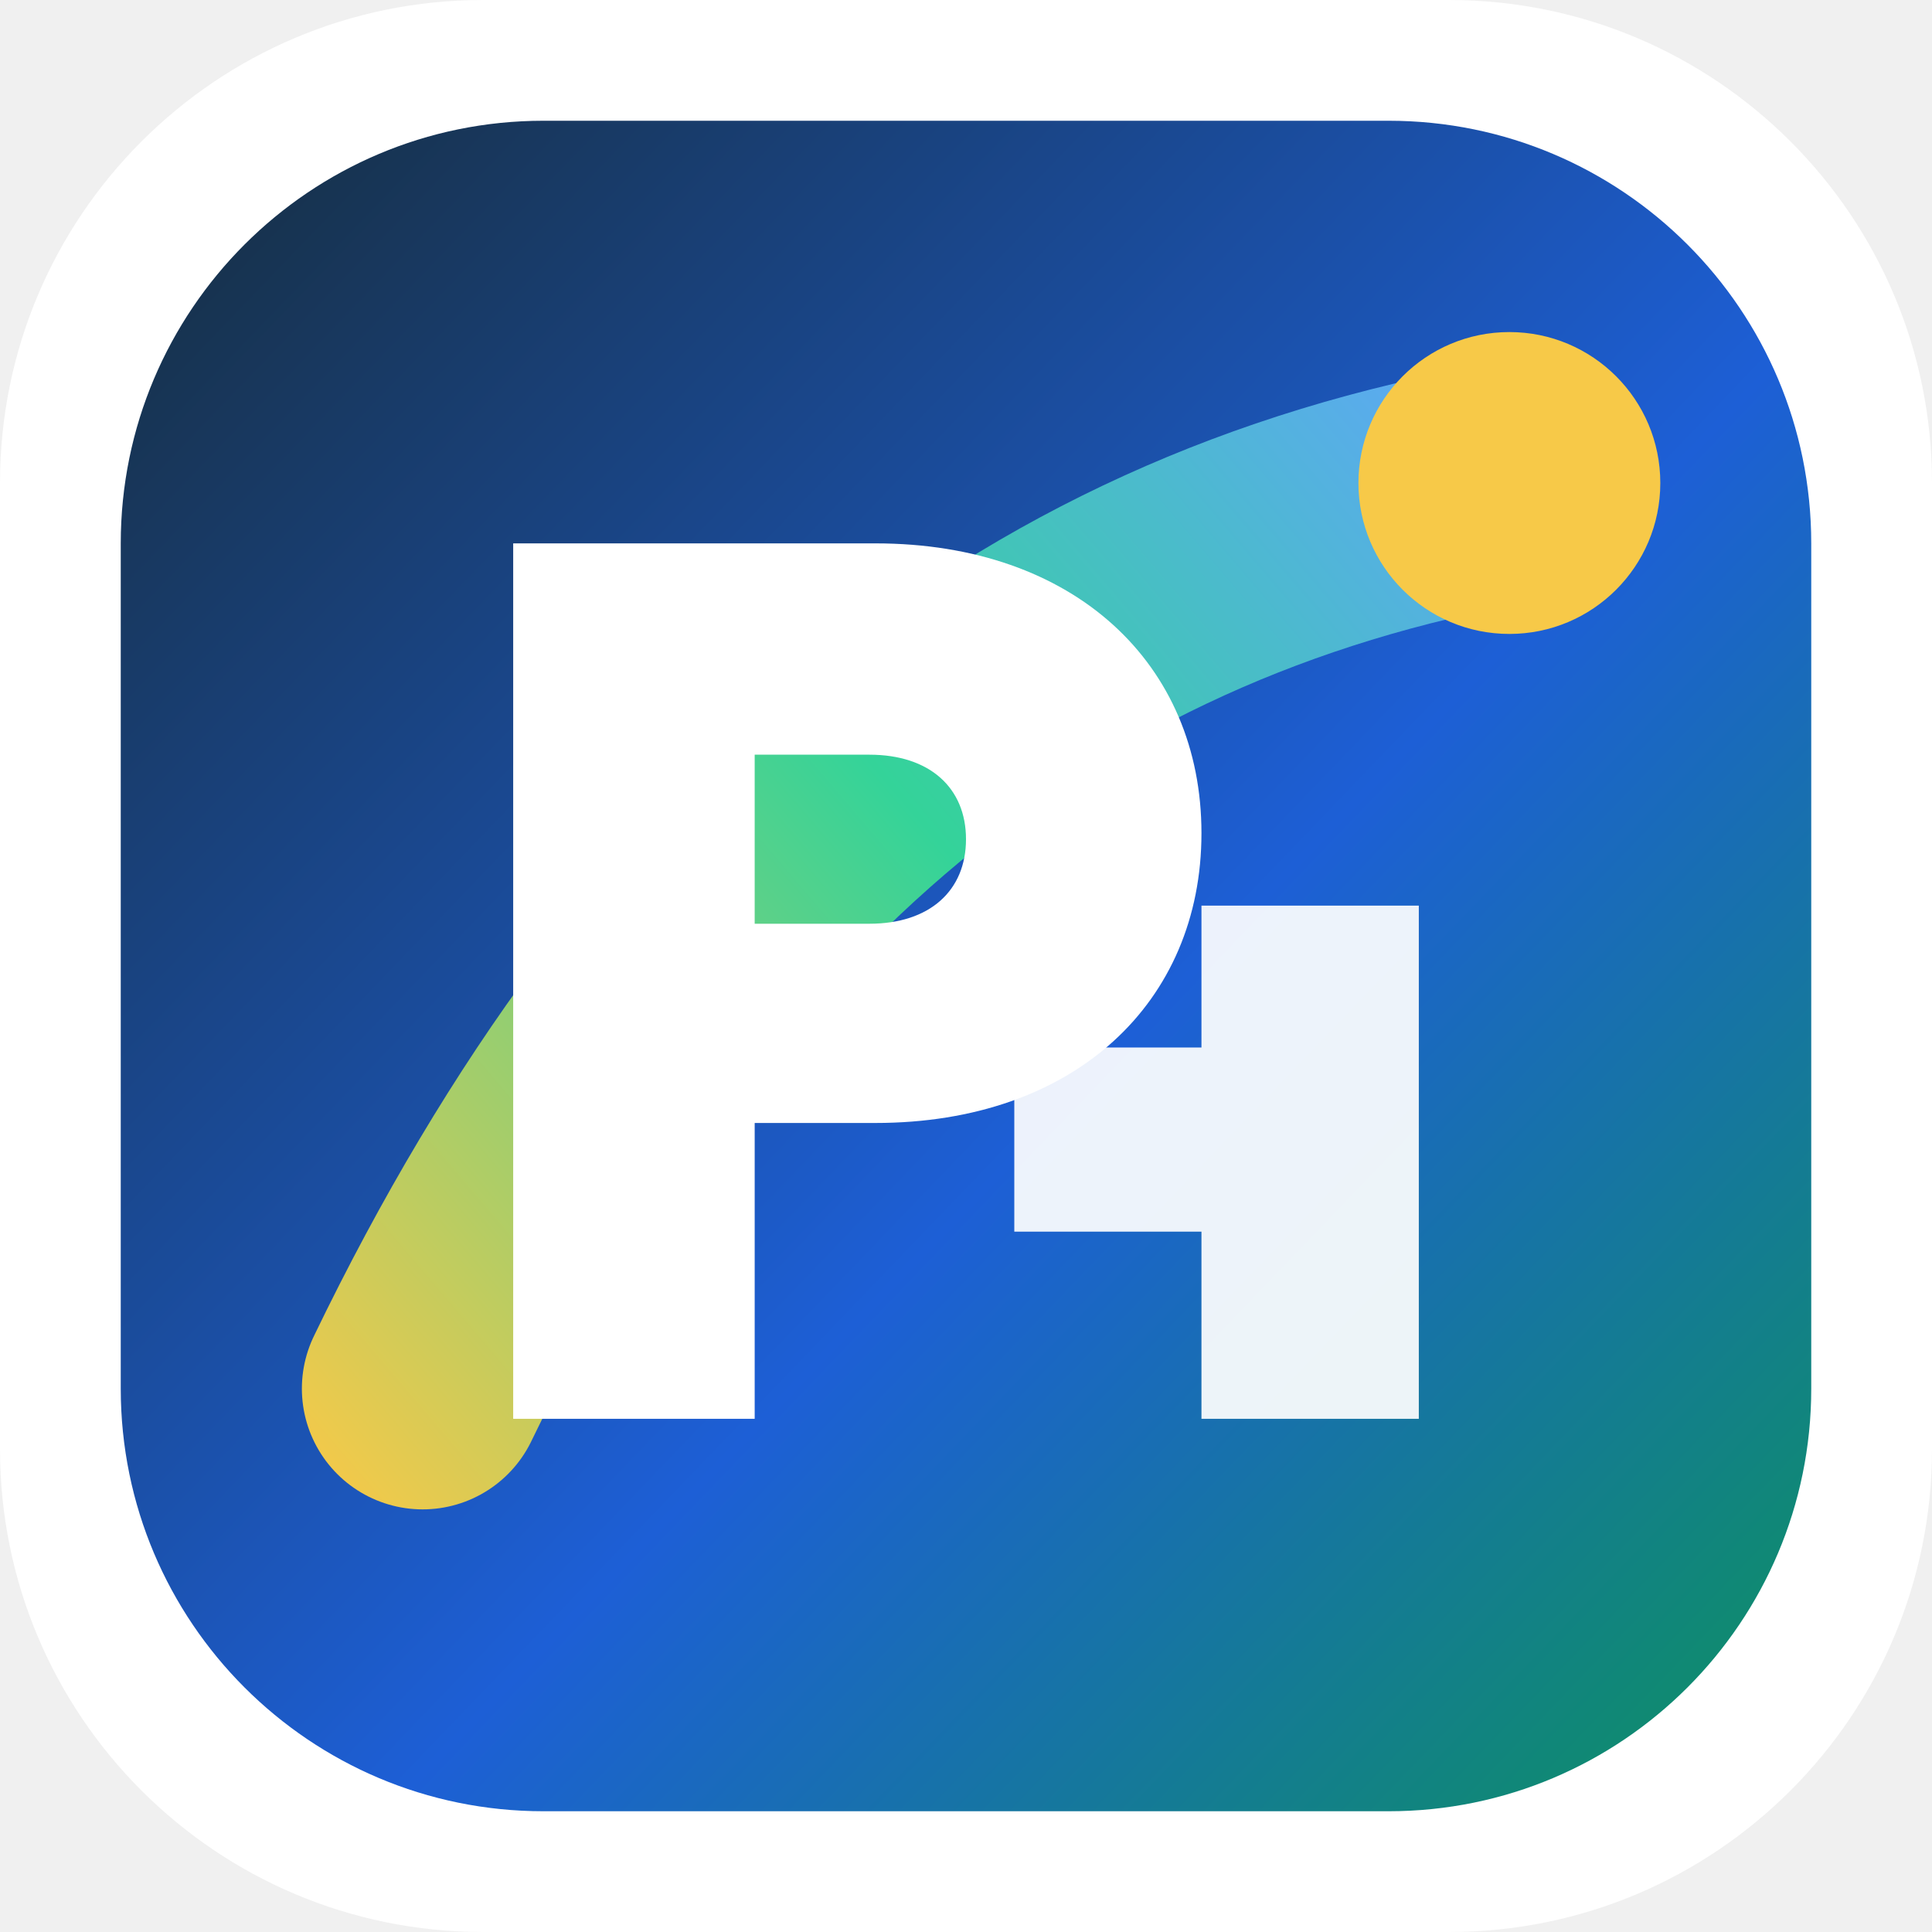
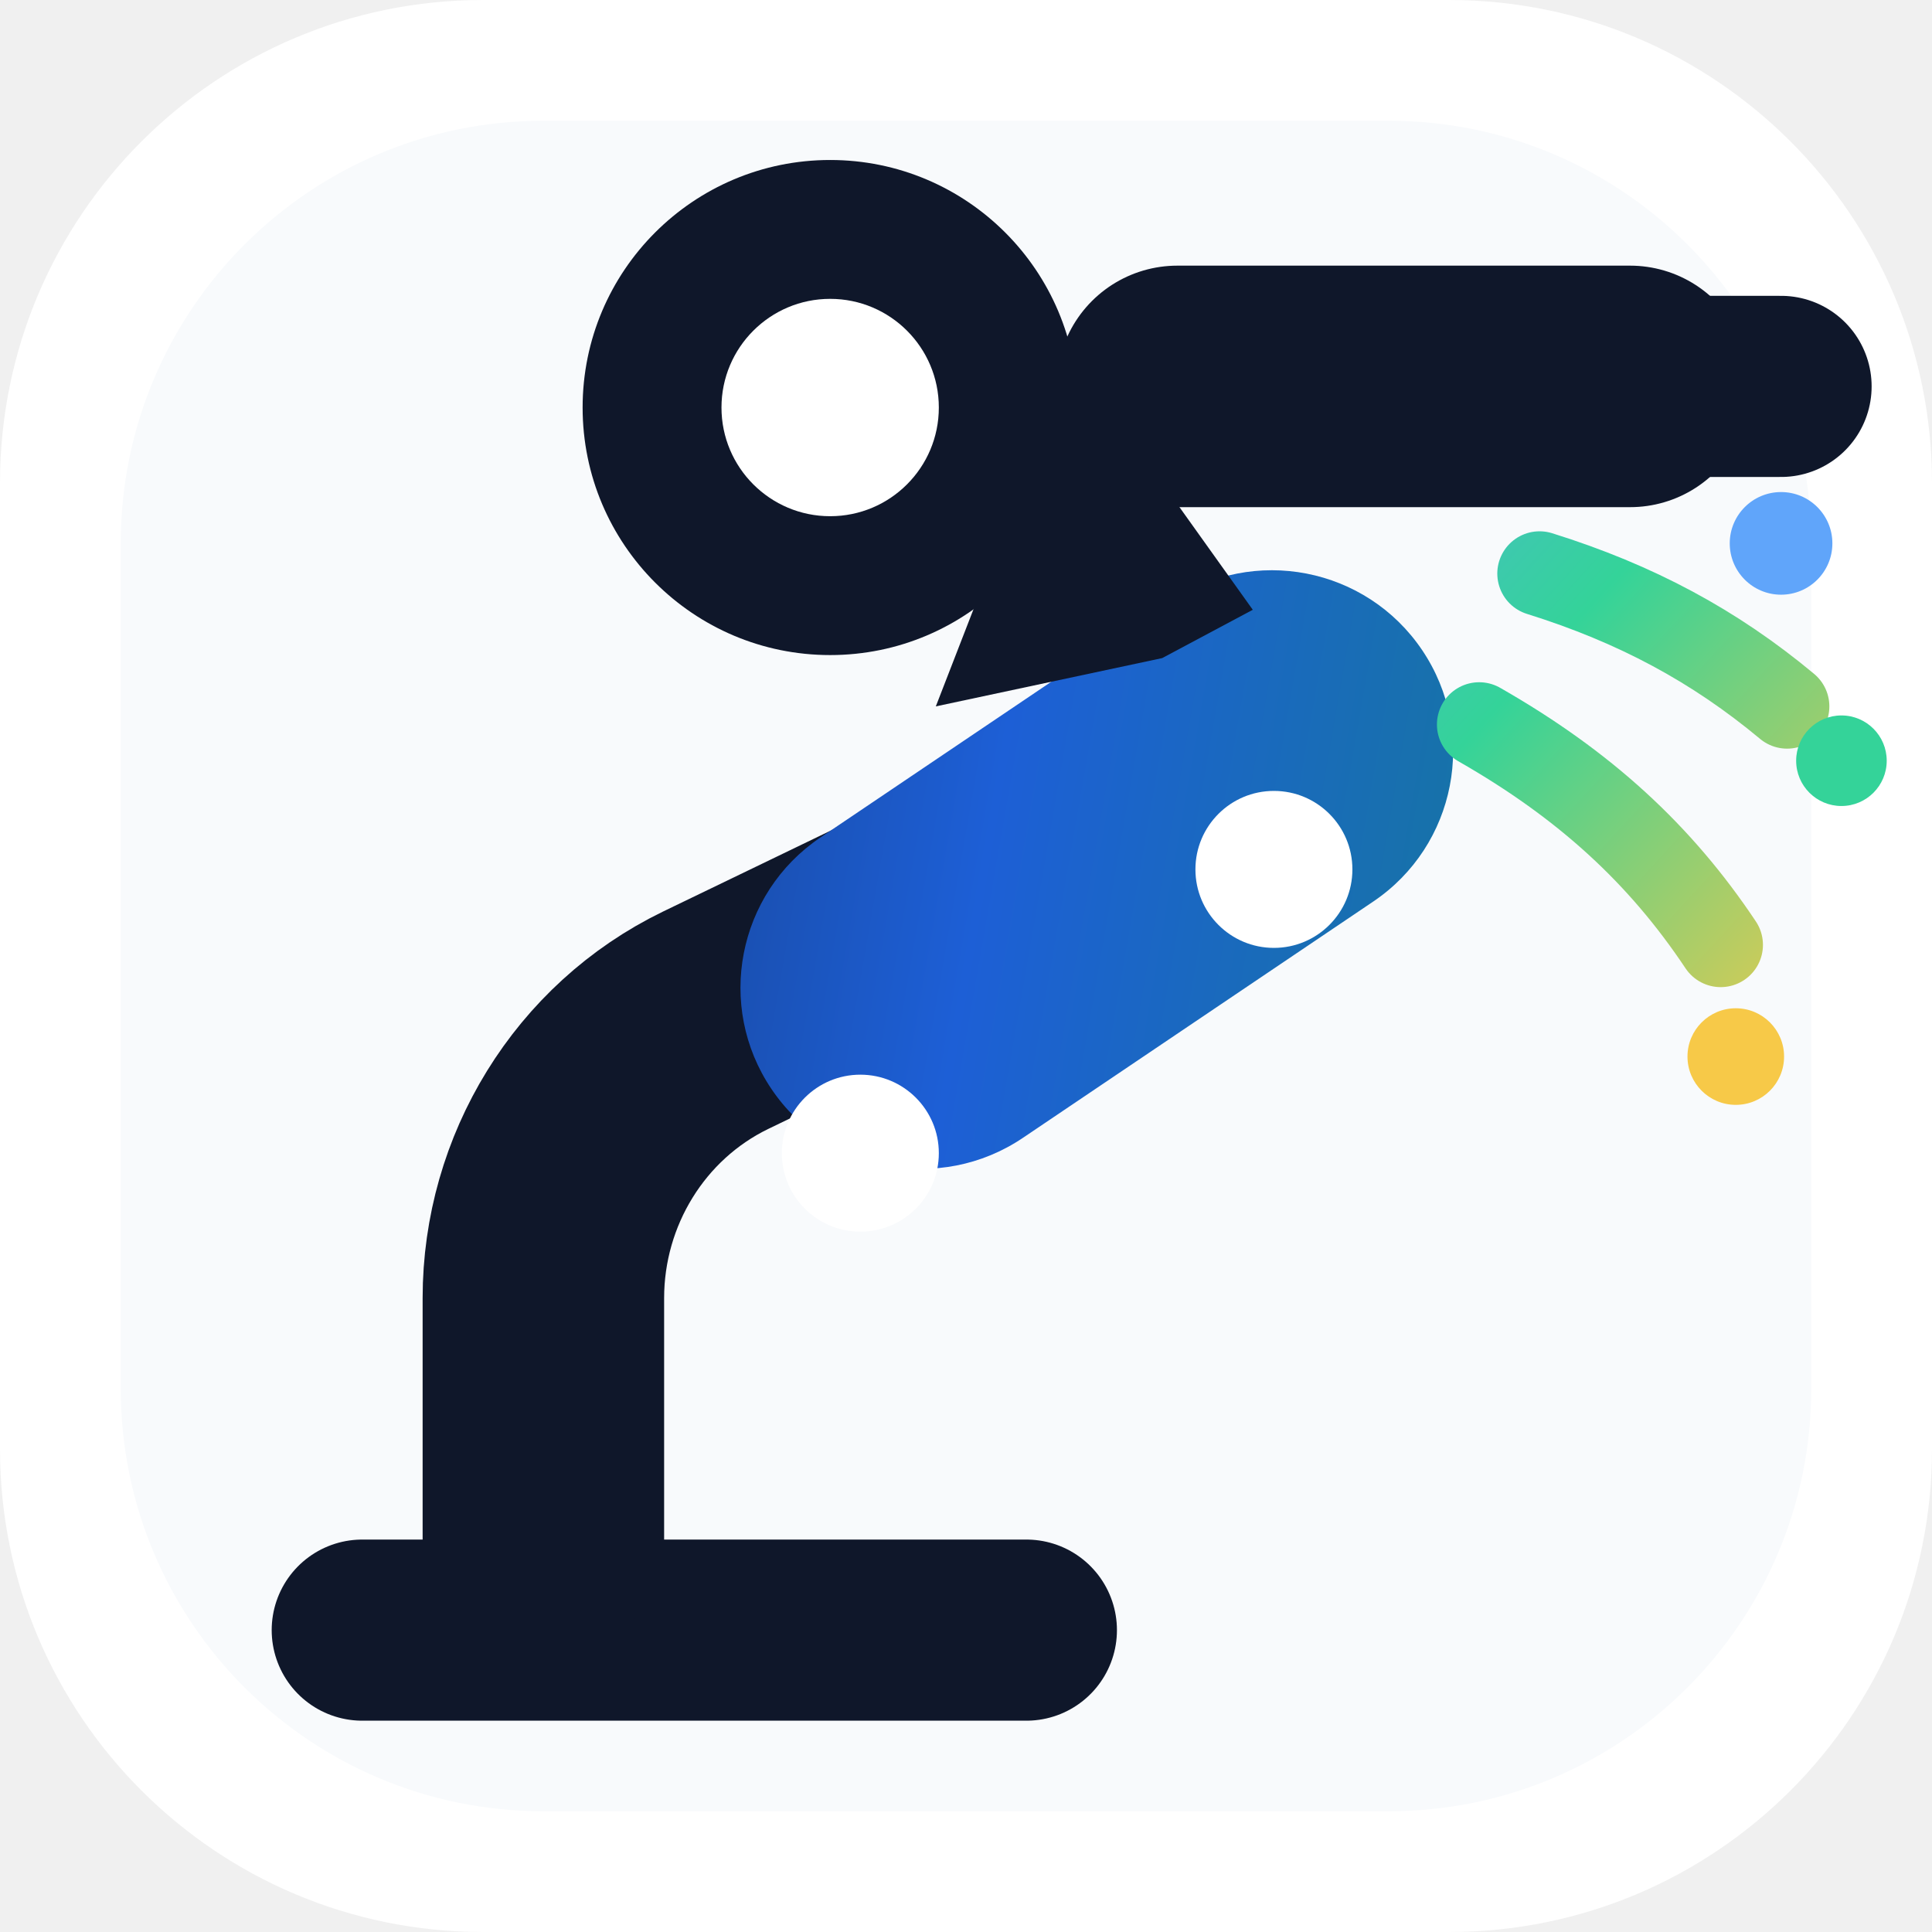
<svg xmlns="http://www.w3.org/2000/svg" width="64" height="64" viewBox="0 0 64 64" fill="none">
  <defs>
-     <linearGradient id="markGradient" x1="7" y1="8" x2="57" y2="56" gradientUnits="userSpaceOnUse">
-       <stop stop-color="#17324D" />
-       <stop offset="0.58" stop-color="#1D5FD6" />
+     <linearGradient id="robotGradient" x1="6" y1="8" x2="58" y2="58" gradientUnits="userSpaceOnUse">
+       <stop stop-color="#0F172A" />
+       <stop offset="0.52" stop-color="#1D5FD6" />
      <stop offset="1" stop-color="#0F8B6F" />
    </linearGradient>
-     <linearGradient id="paintStroke" x1="11" y1="50" x2="52" y2="15" gradientUnits="userSpaceOnUse">
-       <stop stop-color="#F7C948" />
-       <stop offset="0.55" stop-color="#34D399" />
-       <stop offset="1" stop-color="#60A5FA" />
+     <linearGradient id="sprayGradient" x1="38" y1="12" x2="62" y2="34" gradientUnits="userSpaceOnUse">
+       <stop stop-color="#60A5FA" />
+       <stop offset="0.5" stop-color="#34D399" />
+       <stop offset="1" stop-color="#F7C948" />
    </linearGradient>
  </defs>
  <rect width="64" height="64" rx="16" fill="#FFFFFF" />
-   <rect x="4" y="4" width="56" height="56" rx="14" fill="url(#markGradient)" />
-   <path d="M14 46C22.5 28.4 34.2 18.8 50 16" stroke="url(#paintStroke)" stroke-width="8" stroke-linecap="round" />
-   <circle cx="50" cy="16" r="5" fill="#F7C948" />
-   <path d="M17 18H29C35.6 18 39.8 22 39.8 27.6C39.8 33.2 35.6 37.2 29 37.2H25V47H17V18ZM25 25V30.6H28.8C30.8 30.6 32 29.5 32 27.8C32 26.1 30.8 25 28.8 25H25Z" fill="#FFFFFF" />
-   <path d="M39.8 30H47V47H39.8V40.8H33.6V34.7H39.8V30Z" fill="#FFFFFF" opacity="0.92" />
+   <rect x="4" y="4" width="56" height="56" rx="14" fill="#F8FAFC" />
+   <path d="M12 54H34" stroke="#0F172A" stroke-width="6" stroke-linecap="round" />
+   <path d="M18 51V43C18 39.1 20.2 35.5 23.7 33.8L29.5 31" stroke="#0F172A" stroke-width="8" stroke-linecap="round" />
+   <rect x="22.2" y="31.1" width="26" height="12" rx="6" transform="rotate(-34 22.2 31.1)" fill="url(#robotGradient)" />
+   <circle cx="28.5" cy="38.2" r="2.6" fill="#FFFFFF" />
+   <circle cx="42.2" cy="28.8" r="2.6" fill="#FFFFFF" />
+   <path d="M41.5 20.2L35.5 11.8L31 23.4L38.5 21.8L41.5 20.2Z" fill="#0F172A" />
+   <circle cx="27.5" cy="13.5" r="8.2" fill="#0F172A" />
+   <circle cx="27.5" cy="13.5" r="3.6" fill="#FFFFFF" />
+   <path d="M39 12.8H54" stroke="#0F172A" stroke-width="8" stroke-linecap="round" />
+   <path d="M56 12.8H59" stroke="#0F172A" stroke-width="6" stroke-linecap="round" />
+   <path d="M51 19C54.2 20 56.8 21.4 59.2 23.4" stroke="url(#sprayGradient)" stroke-width="2.8" stroke-linecap="round" />
+   <path d="M49 24C52.5 26 55 28.3 57 31.3" stroke="url(#sprayGradient)" stroke-width="2.8" stroke-linecap="round" />
+   <circle cx="59" cy="18" r="1.7" fill="#60A5FA" />
+   <circle cx="61" cy="25.2" r="1.5" fill="#34D399" />
+   <circle cx="57.5" cy="35" r="1.6" fill="#F7C948" />
</svg>
